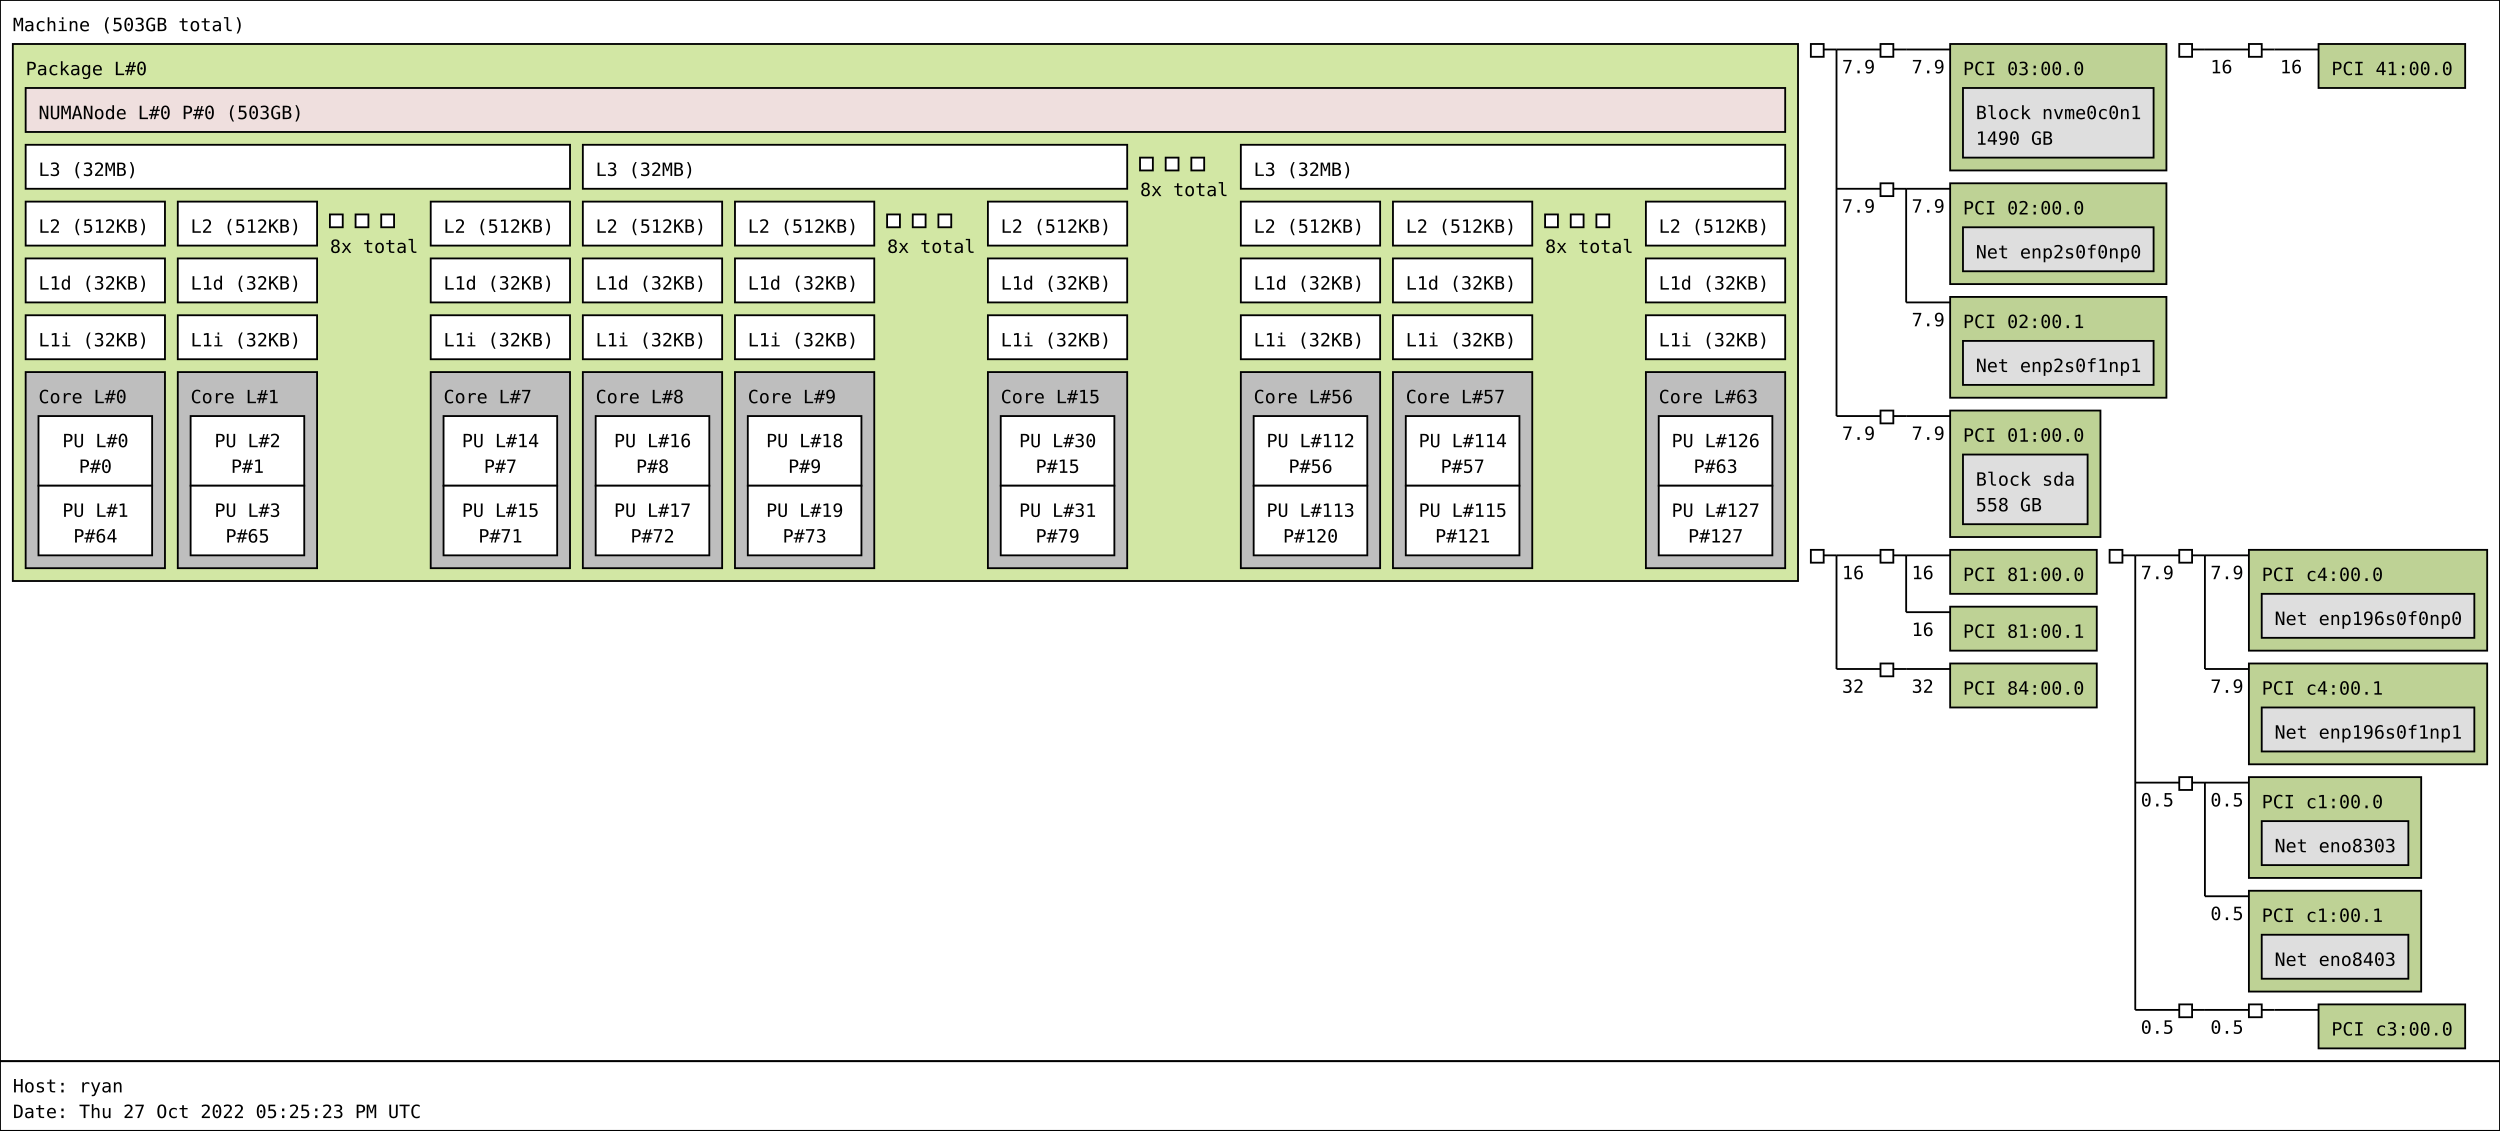
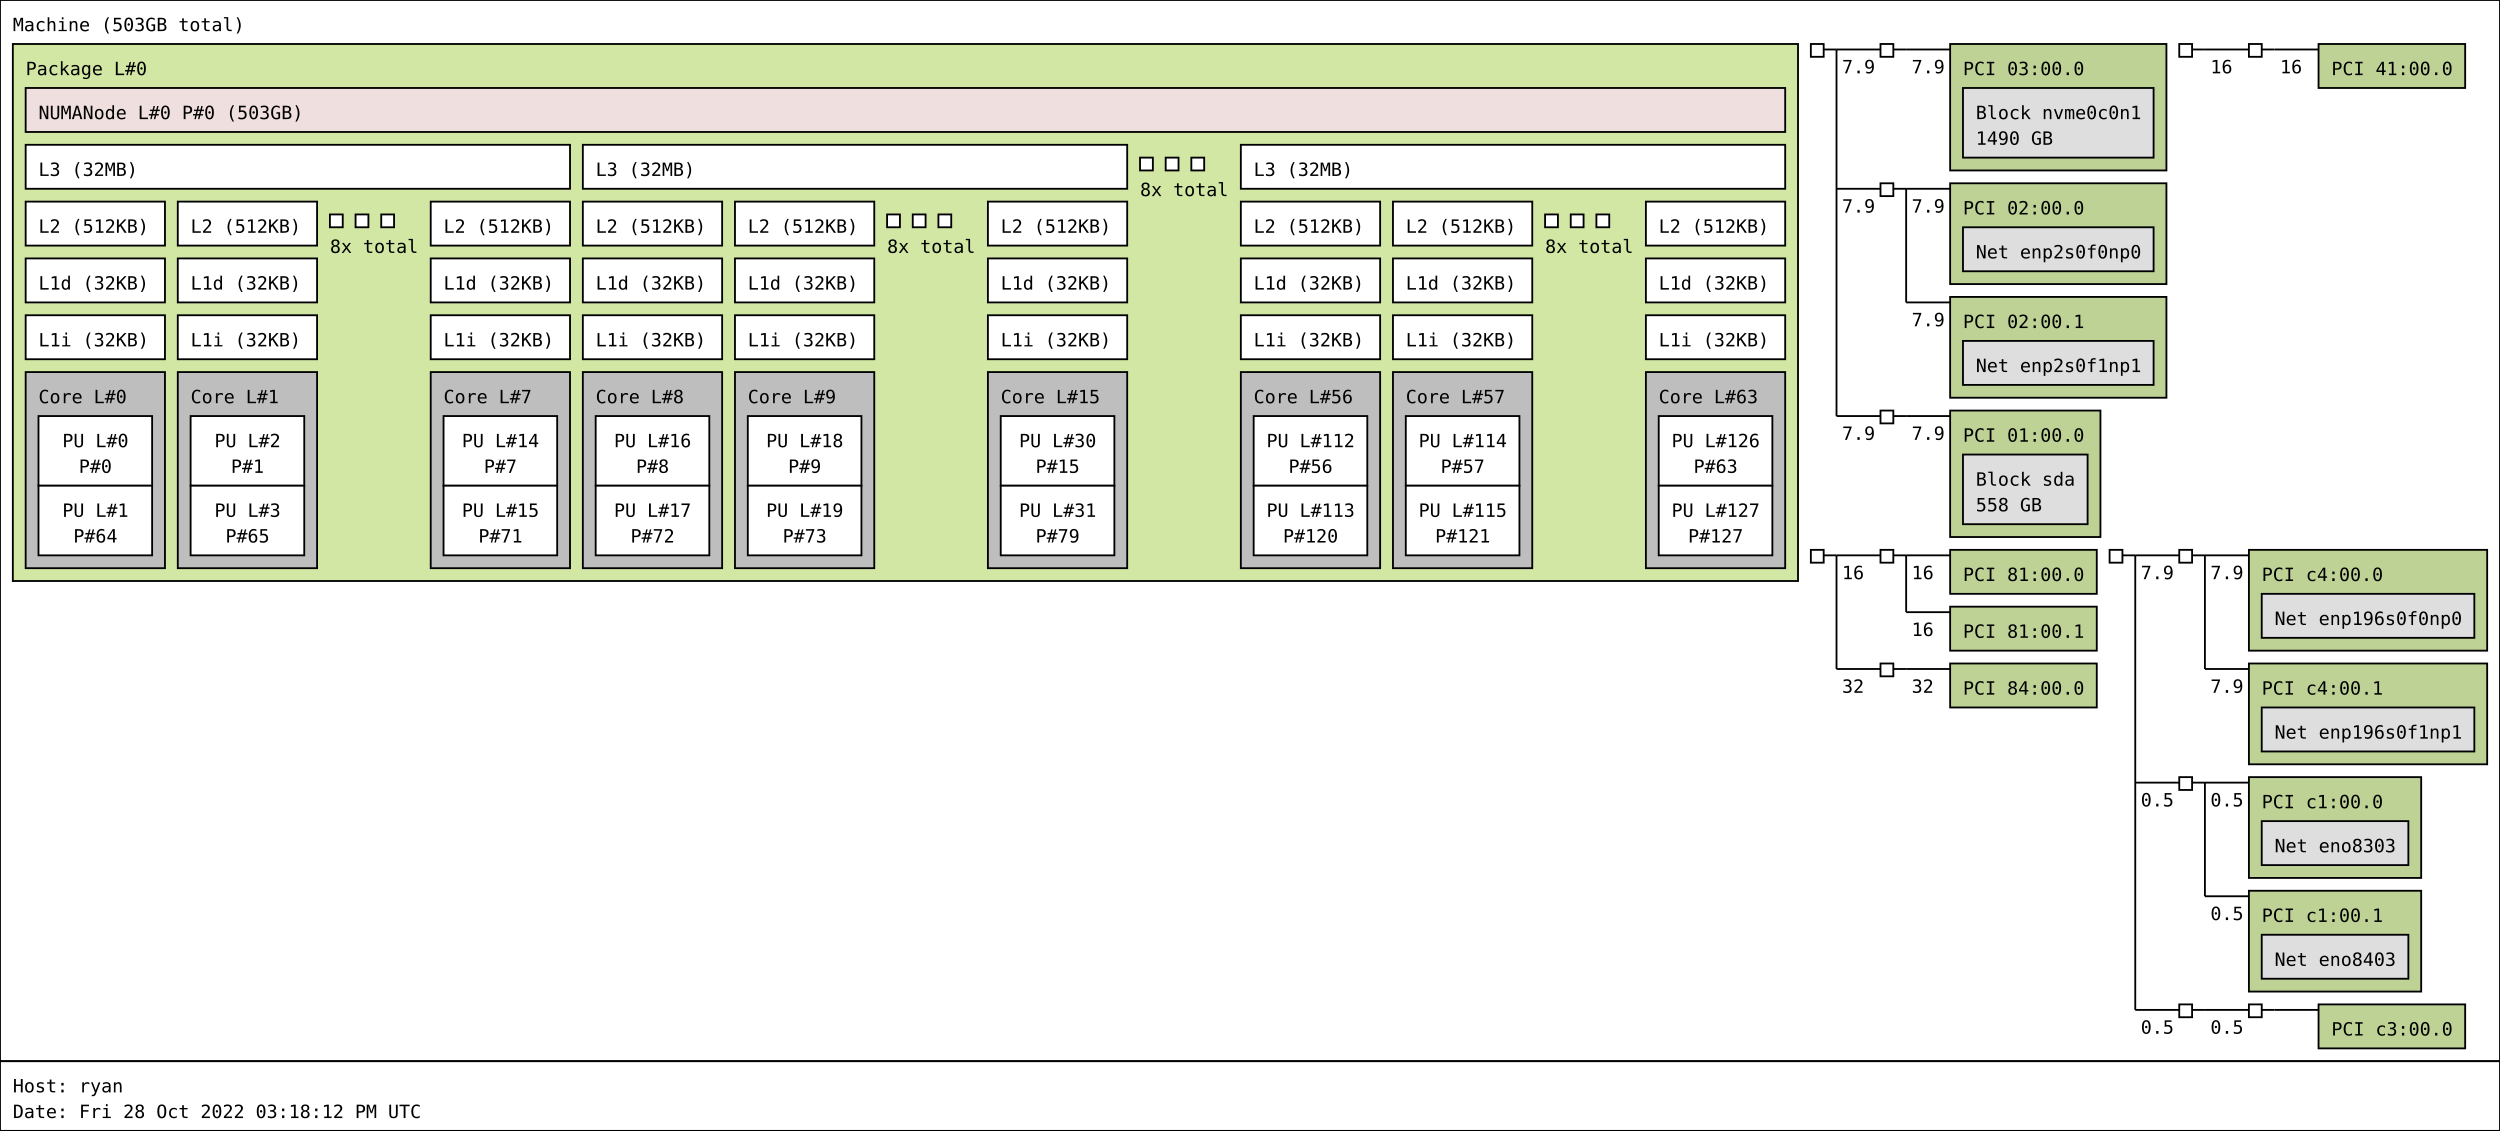
<svg xmlns="http://www.w3.org/2000/svg" width="1364px" height="617px" viewBox="0 0 1364px 617px" version="1.1">
  <rect id="Machine_0_rect" class="Machine" x="0" y="0" width="1364" height="579" fill="rgb(255,255,255)" stroke="rgb(0,0,0)" stroke-width="1" />
  <text id="Machine_0_text" class="Machine" font-family="Monospace" x="7" y="17" fill="rgb(0,0,0)" font-size="10px">Machine (503GB total)</text>
  <rect id="Package_0_rect" class="Package" x="7" y="24" width="974" height="293" fill="rgb(210,231,164)" stroke="rgb(0,0,0)" stroke-width="1" />
  <text id="Package_0_text" class="Package" font-family="Monospace" x="14" y="41" fill="rgb(0,0,0)" font-size="10px">Package L#0</text>
  <rect id="L3_0_rect" class="L3" x="14" y="79" width="297" height="24" fill="rgb(255,255,255)" stroke="rgb(0,0,0)" stroke-width="1" />
  <text id="L3_0_text" class="L3" font-family="Monospace" x="21" y="96" fill="rgb(0,0,0)" font-size="10px">L3 (32MB)</text>
  <rect id="L2_0_rect" class="L2" x="14" y="110" width="76" height="24" fill="rgb(255,255,255)" stroke="rgb(0,0,0)" stroke-width="1" />
  <text id="L2_0_text" class="L2" font-family="Monospace" x="21" y="127" fill="rgb(0,0,0)" font-size="10px">L2 (512KB)</text>
  <rect id="L1d_0_rect" class="L1d" x="14" y="141" width="76" height="24" fill="rgb(255,255,255)" stroke="rgb(0,0,0)" stroke-width="1" />
  <text id="L1d_0_text" class="L1d" font-family="Monospace" x="21" y="158" fill="rgb(0,0,0)" font-size="10px">L1d (32KB)</text>
  <rect id="L1i_0_rect" class="L1i" x="14" y="172" width="76" height="24" fill="rgb(255,255,255)" stroke="rgb(0,0,0)" stroke-width="1" />
  <text id="L1i_0_text" class="L1i" font-family="Monospace" x="21" y="189" fill="rgb(0,0,0)" font-size="10px">L1i (32KB)</text>
  <rect id="Core_0_rect" class="Core" x="14" y="203" width="76" height="107" fill="rgb(190,190,190)" stroke="rgb(0,0,0)" stroke-width="1" />
  <text id="Core_0_text" class="Core" font-family="Monospace" x="21" y="220" fill="rgb(0,0,0)" font-size="10px">Core L#0</text>
  <rect id="PU_0_rect" class="PU" x="21" y="227" width="62" height="38" fill="rgb(255,255,255)" stroke="rgb(0,0,0)" stroke-width="1" />
  <text id="PU_0_text" class="PU" font-family="Monospace" x="34" y="244" fill="rgb(0,0,0)" font-size="10px">PU L#0</text>
  <text id="PU_0_text_1" class="PU" font-family="Monospace" x="43" y="258" fill="rgb(0,0,0)" font-size="10px">P#0</text>
  <rect id="PU_1_rect" class="PU" x="21" y="265" width="62" height="38" fill="rgb(255,255,255)" stroke="rgb(0,0,0)" stroke-width="1" />
  <text id="PU_1_text" class="PU" font-family="Monospace" x="34" y="282" fill="rgb(0,0,0)" font-size="10px">PU L#1</text>
  <text id="PU_1_text_1" class="PU" font-family="Monospace" x="40" y="296" fill="rgb(0,0,0)" font-size="10px">P#64</text>
  <rect id="L2_1_rect" class="L2" x="97" y="110" width="76" height="24" fill="rgb(255,255,255)" stroke="rgb(0,0,0)" stroke-width="1" />
  <text id="L2_1_text" class="L2" font-family="Monospace" x="104" y="127" fill="rgb(0,0,0)" font-size="10px">L2 (512KB)</text>
  <rect id="L1d_1_rect" class="L1d" x="97" y="141" width="76" height="24" fill="rgb(255,255,255)" stroke="rgb(0,0,0)" stroke-width="1" />
  <text id="L1d_1_text" class="L1d" font-family="Monospace" x="104" y="158" fill="rgb(0,0,0)" font-size="10px">L1d (32KB)</text>
  <rect id="L1i_1_rect" class="L1i" x="97" y="172" width="76" height="24" fill="rgb(255,255,255)" stroke="rgb(0,0,0)" stroke-width="1" />
  <text id="L1i_1_text" class="L1i" font-family="Monospace" x="104" y="189" fill="rgb(0,0,0)" font-size="10px">L1i (32KB)</text>
  <rect id="Core_1_rect" class="Core" x="97" y="203" width="76" height="107" fill="rgb(190,190,190)" stroke="rgb(0,0,0)" stroke-width="1" />
  <text id="Core_1_text" class="Core" font-family="Monospace" x="104" y="220" fill="rgb(0,0,0)" font-size="10px">Core L#1</text>
  <rect id="PU_2_rect" class="PU" x="104" y="227" width="62" height="38" fill="rgb(255,255,255)" stroke="rgb(0,0,0)" stroke-width="1" />
  <text id="PU_2_text" class="PU" font-family="Monospace" x="117" y="244" fill="rgb(0,0,0)" font-size="10px">PU L#2</text>
  <text id="PU_2_text_1" class="PU" font-family="Monospace" x="126" y="258" fill="rgb(0,0,0)" font-size="10px">P#1</text>
  <rect id="PU_3_rect" class="PU" x="104" y="265" width="62" height="38" fill="rgb(255,255,255)" stroke="rgb(0,0,0)" stroke-width="1" />
  <text id="PU_3_text" class="PU" font-family="Monospace" x="117" y="282" fill="rgb(0,0,0)" font-size="10px">PU L#3</text>
  <text id="PU_3_text_1" class="PU" font-family="Monospace" x="123" y="296" fill="rgb(0,0,0)" font-size="10px">P#65</text>
  <rect id="L2_2_rect" class="L2" x="180" y="117" width="7" height="7" fill="rgb(255,255,255)" stroke="rgb(0,0,0)" stroke-width="1" />
  <rect id="L2_2_rect" class="L2" x="194" y="117" width="7" height="7" fill="rgb(255,255,255)" stroke="rgb(0,0,0)" stroke-width="1" />
  <rect id="L2_2_rect" class="L2" x="208" y="117" width="7" height="7" fill="rgb(255,255,255)" stroke="rgb(0,0,0)" stroke-width="1" />
  <text id="L2_2_text" class="L2" font-family="Monospace" x="180" y="138" fill="rgb(0,0,0)" font-size="10px">8x total</text>
  <rect id="L2_7_rect" class="L2" x="235" y="110" width="76" height="24" fill="rgb(255,255,255)" stroke="rgb(0,0,0)" stroke-width="1" />
  <text id="L2_7_text" class="L2" font-family="Monospace" x="242" y="127" fill="rgb(0,0,0)" font-size="10px">L2 (512KB)</text>
  <rect id="L1d_7_rect" class="L1d" x="235" y="141" width="76" height="24" fill="rgb(255,255,255)" stroke="rgb(0,0,0)" stroke-width="1" />
  <text id="L1d_7_text" class="L1d" font-family="Monospace" x="242" y="158" fill="rgb(0,0,0)" font-size="10px">L1d (32KB)</text>
  <rect id="L1i_7_rect" class="L1i" x="235" y="172" width="76" height="24" fill="rgb(255,255,255)" stroke="rgb(0,0,0)" stroke-width="1" />
  <text id="L1i_7_text" class="L1i" font-family="Monospace" x="242" y="189" fill="rgb(0,0,0)" font-size="10px">L1i (32KB)</text>
  <rect id="Core_7_rect" class="Core" x="235" y="203" width="76" height="107" fill="rgb(190,190,190)" stroke="rgb(0,0,0)" stroke-width="1" />
  <text id="Core_7_text" class="Core" font-family="Monospace" x="242" y="220" fill="rgb(0,0,0)" font-size="10px">Core L#7</text>
  <rect id="PU_14_rect" class="PU" x="242" y="227" width="62" height="38" fill="rgb(255,255,255)" stroke="rgb(0,0,0)" stroke-width="1" />
  <text id="PU_14_text" class="PU" font-family="Monospace" x="252" y="244" fill="rgb(0,0,0)" font-size="10px">PU L#14</text>
  <text id="PU_14_text_1" class="PU" font-family="Monospace" x="264" y="258" fill="rgb(0,0,0)" font-size="10px">P#7</text>
  <rect id="PU_15_rect" class="PU" x="242" y="265" width="62" height="38" fill="rgb(255,255,255)" stroke="rgb(0,0,0)" stroke-width="1" />
  <text id="PU_15_text" class="PU" font-family="Monospace" x="252" y="282" fill="rgb(0,0,0)" font-size="10px">PU L#15</text>
  <text id="PU_15_text_1" class="PU" font-family="Monospace" x="261" y="296" fill="rgb(0,0,0)" font-size="10px">P#71</text>
  <rect id="L3_1_rect" class="L3" x="318" y="79" width="297" height="24" fill="rgb(255,255,255)" stroke="rgb(0,0,0)" stroke-width="1" />
  <text id="L3_1_text" class="L3" font-family="Monospace" x="325" y="96" fill="rgb(0,0,0)" font-size="10px">L3 (32MB)</text>
  <rect id="L2_8_rect" class="L2" x="318" y="110" width="76" height="24" fill="rgb(255,255,255)" stroke="rgb(0,0,0)" stroke-width="1" />
  <text id="L2_8_text" class="L2" font-family="Monospace" x="325" y="127" fill="rgb(0,0,0)" font-size="10px">L2 (512KB)</text>
  <rect id="L1d_8_rect" class="L1d" x="318" y="141" width="76" height="24" fill="rgb(255,255,255)" stroke="rgb(0,0,0)" stroke-width="1" />
  <text id="L1d_8_text" class="L1d" font-family="Monospace" x="325" y="158" fill="rgb(0,0,0)" font-size="10px">L1d (32KB)</text>
  <rect id="L1i_8_rect" class="L1i" x="318" y="172" width="76" height="24" fill="rgb(255,255,255)" stroke="rgb(0,0,0)" stroke-width="1" />
  <text id="L1i_8_text" class="L1i" font-family="Monospace" x="325" y="189" fill="rgb(0,0,0)" font-size="10px">L1i (32KB)</text>
  <rect id="Core_8_rect" class="Core" x="318" y="203" width="76" height="107" fill="rgb(190,190,190)" stroke="rgb(0,0,0)" stroke-width="1" />
  <text id="Core_8_text" class="Core" font-family="Monospace" x="325" y="220" fill="rgb(0,0,0)" font-size="10px">Core L#8</text>
  <rect id="PU_16_rect" class="PU" x="325" y="227" width="62" height="38" fill="rgb(255,255,255)" stroke="rgb(0,0,0)" stroke-width="1" />
  <text id="PU_16_text" class="PU" font-family="Monospace" x="335" y="244" fill="rgb(0,0,0)" font-size="10px">PU L#16</text>
  <text id="PU_16_text_1" class="PU" font-family="Monospace" x="347" y="258" fill="rgb(0,0,0)" font-size="10px">P#8</text>
  <rect id="PU_17_rect" class="PU" x="325" y="265" width="62" height="38" fill="rgb(255,255,255)" stroke="rgb(0,0,0)" stroke-width="1" />
  <text id="PU_17_text" class="PU" font-family="Monospace" x="335" y="282" fill="rgb(0,0,0)" font-size="10px">PU L#17</text>
  <text id="PU_17_text_1" class="PU" font-family="Monospace" x="344" y="296" fill="rgb(0,0,0)" font-size="10px">P#72</text>
  <rect id="L2_9_rect" class="L2" x="401" y="110" width="76" height="24" fill="rgb(255,255,255)" stroke="rgb(0,0,0)" stroke-width="1" />
  <text id="L2_9_text" class="L2" font-family="Monospace" x="408" y="127" fill="rgb(0,0,0)" font-size="10px">L2 (512KB)</text>
  <rect id="L1d_9_rect" class="L1d" x="401" y="141" width="76" height="24" fill="rgb(255,255,255)" stroke="rgb(0,0,0)" stroke-width="1" />
  <text id="L1d_9_text" class="L1d" font-family="Monospace" x="408" y="158" fill="rgb(0,0,0)" font-size="10px">L1d (32KB)</text>
  <rect id="L1i_9_rect" class="L1i" x="401" y="172" width="76" height="24" fill="rgb(255,255,255)" stroke="rgb(0,0,0)" stroke-width="1" />
  <text id="L1i_9_text" class="L1i" font-family="Monospace" x="408" y="189" fill="rgb(0,0,0)" font-size="10px">L1i (32KB)</text>
  <rect id="Core_9_rect" class="Core" x="401" y="203" width="76" height="107" fill="rgb(190,190,190)" stroke="rgb(0,0,0)" stroke-width="1" />
  <text id="Core_9_text" class="Core" font-family="Monospace" x="408" y="220" fill="rgb(0,0,0)" font-size="10px">Core L#9</text>
  <rect id="PU_18_rect" class="PU" x="408" y="227" width="62" height="38" fill="rgb(255,255,255)" stroke="rgb(0,0,0)" stroke-width="1" />
  <text id="PU_18_text" class="PU" font-family="Monospace" x="418" y="244" fill="rgb(0,0,0)" font-size="10px">PU L#18</text>
  <text id="PU_18_text_1" class="PU" font-family="Monospace" x="430" y="258" fill="rgb(0,0,0)" font-size="10px">P#9</text>
  <rect id="PU_19_rect" class="PU" x="408" y="265" width="62" height="38" fill="rgb(255,255,255)" stroke="rgb(0,0,0)" stroke-width="1" />
  <text id="PU_19_text" class="PU" font-family="Monospace" x="418" y="282" fill="rgb(0,0,0)" font-size="10px">PU L#19</text>
  <text id="PU_19_text_1" class="PU" font-family="Monospace" x="427" y="296" fill="rgb(0,0,0)" font-size="10px">P#73</text>
  <rect id="L2_10_rect" class="L2" x="484" y="117" width="7" height="7" fill="rgb(255,255,255)" stroke="rgb(0,0,0)" stroke-width="1" />
  <rect id="L2_10_rect" class="L2" x="498" y="117" width="7" height="7" fill="rgb(255,255,255)" stroke="rgb(0,0,0)" stroke-width="1" />
  <rect id="L2_10_rect" class="L2" x="512" y="117" width="7" height="7" fill="rgb(255,255,255)" stroke="rgb(0,0,0)" stroke-width="1" />
  <text id="L2_10_text" class="L2" font-family="Monospace" x="484" y="138" fill="rgb(0,0,0)" font-size="10px">8x total</text>
  <rect id="L2_15_rect" class="L2" x="539" y="110" width="76" height="24" fill="rgb(255,255,255)" stroke="rgb(0,0,0)" stroke-width="1" />
  <text id="L2_15_text" class="L2" font-family="Monospace" x="546" y="127" fill="rgb(0,0,0)" font-size="10px">L2 (512KB)</text>
  <rect id="L1d_15_rect" class="L1d" x="539" y="141" width="76" height="24" fill="rgb(255,255,255)" stroke="rgb(0,0,0)" stroke-width="1" />
  <text id="L1d_15_text" class="L1d" font-family="Monospace" x="546" y="158" fill="rgb(0,0,0)" font-size="10px">L1d (32KB)</text>
  <rect id="L1i_15_rect" class="L1i" x="539" y="172" width="76" height="24" fill="rgb(255,255,255)" stroke="rgb(0,0,0)" stroke-width="1" />
  <text id="L1i_15_text" class="L1i" font-family="Monospace" x="546" y="189" fill="rgb(0,0,0)" font-size="10px">L1i (32KB)</text>
  <rect id="Core_15_rect" class="Core" x="539" y="203" width="76" height="107" fill="rgb(190,190,190)" stroke="rgb(0,0,0)" stroke-width="1" />
  <text id="Core_15_text" class="Core" font-family="Monospace" x="546" y="220" fill="rgb(0,0,0)" font-size="10px">Core L#15</text>
  <rect id="PU_30_rect" class="PU" x="546" y="227" width="62" height="38" fill="rgb(255,255,255)" stroke="rgb(0,0,0)" stroke-width="1" />
  <text id="PU_30_text" class="PU" font-family="Monospace" x="556" y="244" fill="rgb(0,0,0)" font-size="10px">PU L#30</text>
  <text id="PU_30_text_1" class="PU" font-family="Monospace" x="565" y="258" fill="rgb(0,0,0)" font-size="10px">P#15</text>
  <rect id="PU_31_rect" class="PU" x="546" y="265" width="62" height="38" fill="rgb(255,255,255)" stroke="rgb(0,0,0)" stroke-width="1" />
  <text id="PU_31_text" class="PU" font-family="Monospace" x="556" y="282" fill="rgb(0,0,0)" font-size="10px">PU L#31</text>
  <text id="PU_31_text_1" class="PU" font-family="Monospace" x="565" y="296" fill="rgb(0,0,0)" font-size="10px">P#79</text>
  <rect id="L3_2_rect" class="L3" x="622" y="86" width="7" height="7" fill="rgb(255,255,255)" stroke="rgb(0,0,0)" stroke-width="1" />
  <rect id="L3_2_rect" class="L3" x="636" y="86" width="7" height="7" fill="rgb(255,255,255)" stroke="rgb(0,0,0)" stroke-width="1" />
  <rect id="L3_2_rect" class="L3" x="650" y="86" width="7" height="7" fill="rgb(255,255,255)" stroke="rgb(0,0,0)" stroke-width="1" />
  <text id="L3_2_text" class="L3" font-family="Monospace" x="622" y="107" fill="rgb(0,0,0)" font-size="10px">8x total</text>
  <rect id="L3_7_rect" class="L3" x="677" y="79" width="297" height="24" fill="rgb(255,255,255)" stroke="rgb(0,0,0)" stroke-width="1" />
  <text id="L3_7_text" class="L3" font-family="Monospace" x="684" y="96" fill="rgb(0,0,0)" font-size="10px">L3 (32MB)</text>
  <rect id="L2_56_rect" class="L2" x="677" y="110" width="76" height="24" fill="rgb(255,255,255)" stroke="rgb(0,0,0)" stroke-width="1" />
  <text id="L2_56_text" class="L2" font-family="Monospace" x="684" y="127" fill="rgb(0,0,0)" font-size="10px">L2 (512KB)</text>
  <rect id="L1d_56_rect" class="L1d" x="677" y="141" width="76" height="24" fill="rgb(255,255,255)" stroke="rgb(0,0,0)" stroke-width="1" />
  <text id="L1d_56_text" class="L1d" font-family="Monospace" x="684" y="158" fill="rgb(0,0,0)" font-size="10px">L1d (32KB)</text>
  <rect id="L1i_56_rect" class="L1i" x="677" y="172" width="76" height="24" fill="rgb(255,255,255)" stroke="rgb(0,0,0)" stroke-width="1" />
  <text id="L1i_56_text" class="L1i" font-family="Monospace" x="684" y="189" fill="rgb(0,0,0)" font-size="10px">L1i (32KB)</text>
  <rect id="Core_56_rect" class="Core" x="677" y="203" width="76" height="107" fill="rgb(190,190,190)" stroke="rgb(0,0,0)" stroke-width="1" />
  <text id="Core_56_text" class="Core" font-family="Monospace" x="684" y="220" fill="rgb(0,0,0)" font-size="10px">Core L#56</text>
  <rect id="PU_112_rect" class="PU" x="684" y="227" width="62" height="38" fill="rgb(255,255,255)" stroke="rgb(0,0,0)" stroke-width="1" />
  <text id="PU_112_text" class="PU" font-family="Monospace" x="691" y="244" fill="rgb(0,0,0)" font-size="10px">PU L#112</text>
  <text id="PU_112_text_1" class="PU" font-family="Monospace" x="703" y="258" fill="rgb(0,0,0)" font-size="10px">P#56</text>
  <rect id="PU_113_rect" class="PU" x="684" y="265" width="62" height="38" fill="rgb(255,255,255)" stroke="rgb(0,0,0)" stroke-width="1" />
  <text id="PU_113_text" class="PU" font-family="Monospace" x="691" y="282" fill="rgb(0,0,0)" font-size="10px">PU L#113</text>
  <text id="PU_113_text_1" class="PU" font-family="Monospace" x="700" y="296" fill="rgb(0,0,0)" font-size="10px">P#120</text>
  <rect id="L2_57_rect" class="L2" x="760" y="110" width="76" height="24" fill="rgb(255,255,255)" stroke="rgb(0,0,0)" stroke-width="1" />
  <text id="L2_57_text" class="L2" font-family="Monospace" x="767" y="127" fill="rgb(0,0,0)" font-size="10px">L2 (512KB)</text>
  <rect id="L1d_57_rect" class="L1d" x="760" y="141" width="76" height="24" fill="rgb(255,255,255)" stroke="rgb(0,0,0)" stroke-width="1" />
  <text id="L1d_57_text" class="L1d" font-family="Monospace" x="767" y="158" fill="rgb(0,0,0)" font-size="10px">L1d (32KB)</text>
  <rect id="L1i_57_rect" class="L1i" x="760" y="172" width="76" height="24" fill="rgb(255,255,255)" stroke="rgb(0,0,0)" stroke-width="1" />
  <text id="L1i_57_text" class="L1i" font-family="Monospace" x="767" y="189" fill="rgb(0,0,0)" font-size="10px">L1i (32KB)</text>
  <rect id="Core_57_rect" class="Core" x="760" y="203" width="76" height="107" fill="rgb(190,190,190)" stroke="rgb(0,0,0)" stroke-width="1" />
  <text id="Core_57_text" class="Core" font-family="Monospace" x="767" y="220" fill="rgb(0,0,0)" font-size="10px">Core L#57</text>
  <rect id="PU_114_rect" class="PU" x="767" y="227" width="62" height="38" fill="rgb(255,255,255)" stroke="rgb(0,0,0)" stroke-width="1" />
  <text id="PU_114_text" class="PU" font-family="Monospace" x="774" y="244" fill="rgb(0,0,0)" font-size="10px">PU L#114</text>
  <text id="PU_114_text_1" class="PU" font-family="Monospace" x="786" y="258" fill="rgb(0,0,0)" font-size="10px">P#57</text>
  <rect id="PU_115_rect" class="PU" x="767" y="265" width="62" height="38" fill="rgb(255,255,255)" stroke="rgb(0,0,0)" stroke-width="1" />
  <text id="PU_115_text" class="PU" font-family="Monospace" x="774" y="282" fill="rgb(0,0,0)" font-size="10px">PU L#115</text>
  <text id="PU_115_text_1" class="PU" font-family="Monospace" x="783" y="296" fill="rgb(0,0,0)" font-size="10px">P#121</text>
  <rect id="L2_58_rect" class="L2" x="843" y="117" width="7" height="7" fill="rgb(255,255,255)" stroke="rgb(0,0,0)" stroke-width="1" />
  <rect id="L2_58_rect" class="L2" x="857" y="117" width="7" height="7" fill="rgb(255,255,255)" stroke="rgb(0,0,0)" stroke-width="1" />
  <rect id="L2_58_rect" class="L2" x="871" y="117" width="7" height="7" fill="rgb(255,255,255)" stroke="rgb(0,0,0)" stroke-width="1" />
  <text id="L2_58_text" class="L2" font-family="Monospace" x="843" y="138" fill="rgb(0,0,0)" font-size="10px">8x total</text>
  <rect id="L2_63_rect" class="L2" x="898" y="110" width="76" height="24" fill="rgb(255,255,255)" stroke="rgb(0,0,0)" stroke-width="1" />
  <text id="L2_63_text" class="L2" font-family="Monospace" x="905" y="127" fill="rgb(0,0,0)" font-size="10px">L2 (512KB)</text>
  <rect id="L1d_63_rect" class="L1d" x="898" y="141" width="76" height="24" fill="rgb(255,255,255)" stroke="rgb(0,0,0)" stroke-width="1" />
  <text id="L1d_63_text" class="L1d" font-family="Monospace" x="905" y="158" fill="rgb(0,0,0)" font-size="10px">L1d (32KB)</text>
  <rect id="L1i_63_rect" class="L1i" x="898" y="172" width="76" height="24" fill="rgb(255,255,255)" stroke="rgb(0,0,0)" stroke-width="1" />
  <text id="L1i_63_text" class="L1i" font-family="Monospace" x="905" y="189" fill="rgb(0,0,0)" font-size="10px">L1i (32KB)</text>
  <rect id="Core_63_rect" class="Core" x="898" y="203" width="76" height="107" fill="rgb(190,190,190)" stroke="rgb(0,0,0)" stroke-width="1" />
  <text id="Core_63_text" class="Core" font-family="Monospace" x="905" y="220" fill="rgb(0,0,0)" font-size="10px">Core L#63</text>
  <rect id="PU_126_rect" class="PU" x="905" y="227" width="62" height="38" fill="rgb(255,255,255)" stroke="rgb(0,0,0)" stroke-width="1" />
  <text id="PU_126_text" class="PU" font-family="Monospace" x="912" y="244" fill="rgb(0,0,0)" font-size="10px">PU L#126</text>
  <text id="PU_126_text_1" class="PU" font-family="Monospace" x="924" y="258" fill="rgb(0,0,0)" font-size="10px">P#63</text>
  <rect id="PU_127_rect" class="PU" x="905" y="265" width="62" height="38" fill="rgb(255,255,255)" stroke="rgb(0,0,0)" stroke-width="1" />
  <text id="PU_127_text" class="PU" font-family="Monospace" x="912" y="282" fill="rgb(0,0,0)" font-size="10px">PU L#127</text>
  <text id="PU_127_text_1" class="PU" font-family="Monospace" x="921" y="296" fill="rgb(0,0,0)" font-size="10px">P#127</text>
  <rect id="NUMANode_0_rect" class="NUMANode" x="14" y="48" width="960" height="24" fill="rgb(239,223,222)" stroke="rgb(0,0,0)" stroke-width="1" />
  <text id="NUMANode_0_text" class="NUMANode" font-family="Monospace" x="21" y="65" fill="rgb(0,0,0)" font-size="10px">NUMANode L#0 P#0 (503GB)</text>
  <rect id="HostBridge_0_rect" class="HostBridge" x="988" y="24" width="7" height="7" fill="rgb(255,255,255)" stroke="rgb(0,0,0)" stroke-width="1" />
  <line id="HostBridge_0_line" class="HostBridge" x1="995" y1="27" x2="1002" y2="27" stroke="rgb(0,0,0)" stroke-width="1" />
  <line id="HostBridge_0_line_2" class="HostBridge" x1="1002" y1="27" x2="1026" y2="27" stroke="rgb(0,0,0)" stroke-width="1" />
  <text id="HostBridge_0_text_2" class="HostBridge" font-family="Monospace" x="1005" y="40" fill="rgb(0,0,0)" font-size="10px">7.9</text>
  <line id="HostBridge_0_line_3" class="HostBridge" x1="1002" y1="103" x2="1026" y2="103" stroke="rgb(0,0,0)" stroke-width="1" />
  <text id="HostBridge_0_text_3" class="HostBridge" font-family="Monospace" x="1005" y="116" fill="rgb(0,0,0)" font-size="10px">7.9</text>
  <line id="HostBridge_0_line_4" class="HostBridge" x1="1002" y1="227" x2="1026" y2="227" stroke="rgb(0,0,0)" stroke-width="1" />
  <text id="HostBridge_0_text_4" class="HostBridge" font-family="Monospace" x="1005" y="240" fill="rgb(0,0,0)" font-size="10px">7.9</text>
  <line id="HostBridge_0_line_1" class="HostBridge" x1="1002" y1="27" x2="1002" y2="227" stroke="rgb(0,0,0)" stroke-width="1" />
  <rect id="PCIBridge_1_rect" class="PCIBridge" x="1026" y="24" width="7" height="7" fill="rgb(255,255,255)" stroke="rgb(0,0,0)" stroke-width="1" />
  <line id="PCIBridge_1_line" class="PCIBridge" x1="1033" y1="27" x2="1040" y2="27" stroke="rgb(0,0,0)" stroke-width="1" />
  <line id="PCIBridge_1_line_2" class="PCIBridge" x1="1040" y1="27" x2="1064" y2="27" stroke="rgb(0,0,0)" stroke-width="1" />
  <text id="PCIBridge_1_text_2" class="PCIBridge" font-family="Monospace" x="1043" y="40" fill="rgb(0,0,0)" font-size="10px">7.9</text>
  <line id="PCIBridge_1_line_1" class="PCIBridge" x1="1040" y1="27" x2="1040" y2="27" stroke="rgb(0,0,0)" stroke-width="1" />
  <rect id="PCI_0_rect" class="PCI" x="1064" y="24" width="118" height="69" fill="rgb(190,210,149)" stroke="rgb(0,0,0)" stroke-width="1" />
  <text id="PCI_0_text" class="PCI" font-family="Monospace" x="1071" y="41" fill="rgb(0,0,0)" font-size="10px">PCI 03:00.0</text>
  <rect id="Block_0_rect" class="Block" x="1071" y="48" width="104" height="38" fill="rgb(222,222,222)" stroke="rgb(0,0,0)" stroke-width="1" />
  <text id="Block_0_text" class="Block" font-family="Monospace" x="1078" y="65" fill="rgb(0,0,0)" font-size="10px">Block nvme0c0n1</text>
  <text id="Block_0_text_1" class="Block" font-family="Monospace" x="1078" y="79" fill="rgb(0,0,0)" font-size="10px">1490 GB</text>
  <rect id="PCIBridge_2_rect" class="PCIBridge" x="1026" y="100" width="7" height="7" fill="rgb(255,255,255)" stroke="rgb(0,0,0)" stroke-width="1" />
  <line id="PCIBridge_2_line" class="PCIBridge" x1="1033" y1="103" x2="1040" y2="103" stroke="rgb(0,0,0)" stroke-width="1" />
  <line id="PCIBridge_2_line_2" class="PCIBridge" x1="1040" y1="103" x2="1064" y2="103" stroke="rgb(0,0,0)" stroke-width="1" />
  <text id="PCIBridge_2_text_2" class="PCIBridge" font-family="Monospace" x="1043" y="116" fill="rgb(0,0,0)" font-size="10px">7.9</text>
  <line id="PCIBridge_2_line_3" class="PCIBridge" x1="1040" y1="165" x2="1064" y2="165" stroke="rgb(0,0,0)" stroke-width="1" />
  <text id="PCIBridge_2_text_3" class="PCIBridge" font-family="Monospace" x="1043" y="178" fill="rgb(0,0,0)" font-size="10px">7.9</text>
  <line id="PCIBridge_2_line_1" class="PCIBridge" x1="1040" y1="103" x2="1040" y2="165" stroke="rgb(0,0,0)" stroke-width="1" />
  <rect id="PCI_1_rect" class="PCI" x="1064" y="100" width="118" height="55" fill="rgb(190,210,149)" stroke="rgb(0,0,0)" stroke-width="1" />
  <text id="PCI_1_text" class="PCI" font-family="Monospace" x="1071" y="117" fill="rgb(0,0,0)" font-size="10px">PCI 02:00.0</text>
  <rect id="Net_1_rect" class="Net" x="1071" y="124" width="104" height="24" fill="rgb(222,222,222)" stroke="rgb(0,0,0)" stroke-width="1" />
  <text id="Net_1_text" class="Net" font-family="Monospace" x="1078" y="141" fill="rgb(0,0,0)" font-size="10px">Net enp2s0f0np0</text>
  <rect id="PCI_2_rect" class="PCI" x="1064" y="162" width="118" height="55" fill="rgb(190,210,149)" stroke="rgb(0,0,0)" stroke-width="1" />
  <text id="PCI_2_text" class="PCI" font-family="Monospace" x="1071" y="179" fill="rgb(0,0,0)" font-size="10px">PCI 02:00.1</text>
  <rect id="Net_2_rect" class="Net" x="1071" y="186" width="104" height="24" fill="rgb(222,222,222)" stroke="rgb(0,0,0)" stroke-width="1" />
  <text id="Net_2_text" class="Net" font-family="Monospace" x="1078" y="203" fill="rgb(0,0,0)" font-size="10px">Net enp2s0f1np1</text>
  <rect id="PCIBridge_3_rect" class="PCIBridge" x="1026" y="224" width="7" height="7" fill="rgb(255,255,255)" stroke="rgb(0,0,0)" stroke-width="1" />
  <line id="PCIBridge_3_line" class="PCIBridge" x1="1033" y1="227" x2="1040" y2="227" stroke="rgb(0,0,0)" stroke-width="1" />
  <line id="PCIBridge_3_line_2" class="PCIBridge" x1="1040" y1="227" x2="1064" y2="227" stroke="rgb(0,0,0)" stroke-width="1" />
  <text id="PCIBridge_3_text_2" class="PCIBridge" font-family="Monospace" x="1043" y="240" fill="rgb(0,0,0)" font-size="10px">7.9</text>
  <line id="PCIBridge_3_line_1" class="PCIBridge" x1="1040" y1="227" x2="1040" y2="227" stroke="rgb(0,0,0)" stroke-width="1" />
  <rect id="PCI_3_rect" class="PCI" x="1064" y="224" width="82" height="69" fill="rgb(190,210,149)" stroke="rgb(0,0,0)" stroke-width="1" />
  <text id="PCI_3_text" class="PCI" font-family="Monospace" x="1071" y="241" fill="rgb(0,0,0)" font-size="10px">PCI 01:00.0</text>
  <rect id="Block_3_rect" class="Block" x="1071" y="248" width="68" height="38" fill="rgb(222,222,222)" stroke="rgb(0,0,0)" stroke-width="1" />
  <text id="Block_3_text" class="Block" font-family="Monospace" x="1078" y="265" fill="rgb(0,0,0)" font-size="10px">Block sda</text>
  <text id="Block_3_text_1" class="Block" font-family="Monospace" x="1078" y="279" fill="rgb(0,0,0)" font-size="10px">558 GB</text>
  <rect id="HostBridge_4_rect" class="HostBridge" x="1189" y="24" width="7" height="7" fill="rgb(255,255,255)" stroke="rgb(0,0,0)" stroke-width="1" />
  <line id="HostBridge_4_line" class="HostBridge" x1="1196" y1="27" x2="1203" y2="27" stroke="rgb(0,0,0)" stroke-width="1" />
  <line id="HostBridge_4_line_2" class="HostBridge" x1="1203" y1="27" x2="1227" y2="27" stroke="rgb(0,0,0)" stroke-width="1" />
  <text id="HostBridge_4_text_2" class="HostBridge" font-family="Monospace" x="1206" y="40" fill="rgb(0,0,0)" font-size="10px">16</text>
  <line id="HostBridge_4_line_1" class="HostBridge" x1="1203" y1="27" x2="1203" y2="27" stroke="rgb(0,0,0)" stroke-width="1" />
  <rect id="PCIBridge_5_rect" class="PCIBridge" x="1227" y="24" width="7" height="7" fill="rgb(255,255,255)" stroke="rgb(0,0,0)" stroke-width="1" />
  <line id="PCIBridge_5_line" class="PCIBridge" x1="1234" y1="27" x2="1241" y2="27" stroke="rgb(0,0,0)" stroke-width="1" />
  <line id="PCIBridge_5_line_2" class="PCIBridge" x1="1241" y1="27" x2="1265" y2="27" stroke="rgb(0,0,0)" stroke-width="1" />
  <text id="PCIBridge_5_text_2" class="PCIBridge" font-family="Monospace" x="1244" y="40" fill="rgb(0,0,0)" font-size="10px">16</text>
  <line id="PCIBridge_5_line_1" class="PCIBridge" x1="1241" y1="27" x2="1241" y2="27" stroke="rgb(0,0,0)" stroke-width="1" />
  <rect id="PCI_4_rect" class="PCI" x="1265" y="24" width="80" height="24" fill="rgb(190,210,149)" stroke="rgb(0,0,0)" stroke-width="1" />
  <text id="PCI_4_text" class="PCI" font-family="Monospace" x="1272" y="41" fill="rgb(0,0,0)" font-size="10px">PCI 41:00.0</text>
  <rect id="HostBridge_6_rect" class="HostBridge" x="988" y="300" width="7" height="7" fill="rgb(255,255,255)" stroke="rgb(0,0,0)" stroke-width="1" />
  <line id="HostBridge_6_line" class="HostBridge" x1="995" y1="303" x2="1002" y2="303" stroke="rgb(0,0,0)" stroke-width="1" />
  <line id="HostBridge_6_line_2" class="HostBridge" x1="1002" y1="303" x2="1026" y2="303" stroke="rgb(0,0,0)" stroke-width="1" />
  <text id="HostBridge_6_text_2" class="HostBridge" font-family="Monospace" x="1005" y="316" fill="rgb(0,0,0)" font-size="10px">16</text>
  <line id="HostBridge_6_line_3" class="HostBridge" x1="1002" y1="365" x2="1026" y2="365" stroke="rgb(0,0,0)" stroke-width="1" />
  <text id="HostBridge_6_text_3" class="HostBridge" font-family="Monospace" x="1005" y="378" fill="rgb(0,0,0)" font-size="10px">32</text>
  <line id="HostBridge_6_line_1" class="HostBridge" x1="1002" y1="303" x2="1002" y2="365" stroke="rgb(0,0,0)" stroke-width="1" />
  <rect id="PCIBridge_7_rect" class="PCIBridge" x="1026" y="300" width="7" height="7" fill="rgb(255,255,255)" stroke="rgb(0,0,0)" stroke-width="1" />
  <line id="PCIBridge_7_line" class="PCIBridge" x1="1033" y1="303" x2="1040" y2="303" stroke="rgb(0,0,0)" stroke-width="1" />
  <line id="PCIBridge_7_line_2" class="PCIBridge" x1="1040" y1="303" x2="1064" y2="303" stroke="rgb(0,0,0)" stroke-width="1" />
  <text id="PCIBridge_7_text_2" class="PCIBridge" font-family="Monospace" x="1043" y="316" fill="rgb(0,0,0)" font-size="10px">16</text>
  <line id="PCIBridge_7_line_3" class="PCIBridge" x1="1040" y1="334" x2="1064" y2="334" stroke="rgb(0,0,0)" stroke-width="1" />
  <text id="PCIBridge_7_text_3" class="PCIBridge" font-family="Monospace" x="1043" y="347" fill="rgb(0,0,0)" font-size="10px">16</text>
  <line id="PCIBridge_7_line_1" class="PCIBridge" x1="1040" y1="303" x2="1040" y2="334" stroke="rgb(0,0,0)" stroke-width="1" />
  <rect id="PCI_5_rect" class="PCI" x="1064" y="300" width="80" height="24" fill="rgb(190,210,149)" stroke="rgb(0,0,0)" stroke-width="1" />
  <text id="PCI_5_text" class="PCI" font-family="Monospace" x="1071" y="317" fill="rgb(0,0,0)" font-size="10px">PCI 81:00.0</text>
  <rect id="PCI_6_rect" class="PCI" x="1064" y="331" width="80" height="24" fill="rgb(190,210,149)" stroke="rgb(0,0,0)" stroke-width="1" />
  <text id="PCI_6_text" class="PCI" font-family="Monospace" x="1071" y="348" fill="rgb(0,0,0)" font-size="10px">PCI 81:00.1</text>
  <rect id="PCIBridge_8_rect" class="PCIBridge" x="1026" y="362" width="7" height="7" fill="rgb(255,255,255)" stroke="rgb(0,0,0)" stroke-width="1" />
  <line id="PCIBridge_8_line" class="PCIBridge" x1="1033" y1="365" x2="1040" y2="365" stroke="rgb(0,0,0)" stroke-width="1" />
  <line id="PCIBridge_8_line_2" class="PCIBridge" x1="1040" y1="365" x2="1064" y2="365" stroke="rgb(0,0,0)" stroke-width="1" />
  <text id="PCIBridge_8_text_2" class="PCIBridge" font-family="Monospace" x="1043" y="378" fill="rgb(0,0,0)" font-size="10px">32</text>
  <line id="PCIBridge_8_line_1" class="PCIBridge" x1="1040" y1="365" x2="1040" y2="365" stroke="rgb(0,0,0)" stroke-width="1" />
  <rect id="PCI_7_rect" class="PCI" x="1064" y="362" width="80" height="24" fill="rgb(190,210,149)" stroke="rgb(0,0,0)" stroke-width="1" />
  <text id="PCI_7_text" class="PCI" font-family="Monospace" x="1071" y="379" fill="rgb(0,0,0)" font-size="10px">PCI 84:00.0</text>
  <rect id="HostBridge_9_rect" class="HostBridge" x="1151" y="300" width="7" height="7" fill="rgb(255,255,255)" stroke="rgb(0,0,0)" stroke-width="1" />
  <line id="HostBridge_9_line" class="HostBridge" x1="1158" y1="303" x2="1165" y2="303" stroke="rgb(0,0,0)" stroke-width="1" />
  <line id="HostBridge_9_line_2" class="HostBridge" x1="1165" y1="303" x2="1189" y2="303" stroke="rgb(0,0,0)" stroke-width="1" />
  <text id="HostBridge_9_text_2" class="HostBridge" font-family="Monospace" x="1168" y="316" fill="rgb(0,0,0)" font-size="10px">7.9</text>
  <line id="HostBridge_9_line_3" class="HostBridge" x1="1165" y1="427" x2="1189" y2="427" stroke="rgb(0,0,0)" stroke-width="1" />
  <text id="HostBridge_9_text_3" class="HostBridge" font-family="Monospace" x="1168" y="440" fill="rgb(0,0,0)" font-size="10px">0.5</text>
  <line id="HostBridge_9_line_4" class="HostBridge" x1="1165" y1="551" x2="1189" y2="551" stroke="rgb(0,0,0)" stroke-width="1" />
  <text id="HostBridge_9_text_4" class="HostBridge" font-family="Monospace" x="1168" y="564" fill="rgb(0,0,0)" font-size="10px">0.5</text>
  <line id="HostBridge_9_line_1" class="HostBridge" x1="1165" y1="303" x2="1165" y2="551" stroke="rgb(0,0,0)" stroke-width="1" />
  <rect id="PCIBridge_10_rect" class="PCIBridge" x="1189" y="300" width="7" height="7" fill="rgb(255,255,255)" stroke="rgb(0,0,0)" stroke-width="1" />
  <line id="PCIBridge_10_line" class="PCIBridge" x1="1196" y1="303" x2="1203" y2="303" stroke="rgb(0,0,0)" stroke-width="1" />
  <line id="PCIBridge_10_line_2" class="PCIBridge" x1="1203" y1="303" x2="1227" y2="303" stroke="rgb(0,0,0)" stroke-width="1" />
  <text id="PCIBridge_10_text_2" class="PCIBridge" font-family="Monospace" x="1206" y="316" fill="rgb(0,0,0)" font-size="10px">7.9</text>
  <line id="PCIBridge_10_line_3" class="PCIBridge" x1="1203" y1="365" x2="1227" y2="365" stroke="rgb(0,0,0)" stroke-width="1" />
  <text id="PCIBridge_10_text_3" class="PCIBridge" font-family="Monospace" x="1206" y="378" fill="rgb(0,0,0)" font-size="10px">7.9</text>
  <line id="PCIBridge_10_line_1" class="PCIBridge" x1="1203" y1="303" x2="1203" y2="365" stroke="rgb(0,0,0)" stroke-width="1" />
  <rect id="PCI_8_rect" class="PCI" x="1227" y="300" width="130" height="55" fill="rgb(190,210,149)" stroke="rgb(0,0,0)" stroke-width="1" />
  <text id="PCI_8_text" class="PCI" font-family="Monospace" x="1234" y="317" fill="rgb(0,0,0)" font-size="10px">PCI c4:00.0</text>
  <rect id="Net_4_rect" class="Net" x="1234" y="324" width="116" height="24" fill="rgb(222,222,222)" stroke="rgb(0,0,0)" stroke-width="1" />
  <text id="Net_4_text" class="Net" font-family="Monospace" x="1241" y="341" fill="rgb(0,0,0)" font-size="10px">Net enp196s0f0np0</text>
  <rect id="PCI_9_rect" class="PCI" x="1227" y="362" width="130" height="55" fill="rgb(190,210,149)" stroke="rgb(0,0,0)" stroke-width="1" />
  <text id="PCI_9_text" class="PCI" font-family="Monospace" x="1234" y="379" fill="rgb(0,0,0)" font-size="10px">PCI c4:00.1</text>
  <rect id="Net_5_rect" class="Net" x="1234" y="386" width="116" height="24" fill="rgb(222,222,222)" stroke="rgb(0,0,0)" stroke-width="1" />
  <text id="Net_5_text" class="Net" font-family="Monospace" x="1241" y="403" fill="rgb(0,0,0)" font-size="10px">Net enp196s0f1np1</text>
  <rect id="PCIBridge_11_rect" class="PCIBridge" x="1189" y="424" width="7" height="7" fill="rgb(255,255,255)" stroke="rgb(0,0,0)" stroke-width="1" />
  <line id="PCIBridge_11_line" class="PCIBridge" x1="1196" y1="427" x2="1203" y2="427" stroke="rgb(0,0,0)" stroke-width="1" />
  <line id="PCIBridge_11_line_2" class="PCIBridge" x1="1203" y1="427" x2="1227" y2="427" stroke="rgb(0,0,0)" stroke-width="1" />
  <text id="PCIBridge_11_text_2" class="PCIBridge" font-family="Monospace" x="1206" y="440" fill="rgb(0,0,0)" font-size="10px">0.5</text>
  <line id="PCIBridge_11_line_3" class="PCIBridge" x1="1203" y1="489" x2="1227" y2="489" stroke="rgb(0,0,0)" stroke-width="1" />
  <text id="PCIBridge_11_text_3" class="PCIBridge" font-family="Monospace" x="1206" y="502" fill="rgb(0,0,0)" font-size="10px">0.5</text>
  <line id="PCIBridge_11_line_1" class="PCIBridge" x1="1203" y1="427" x2="1203" y2="489" stroke="rgb(0,0,0)" stroke-width="1" />
  <rect id="PCI_10_rect" class="PCI" x="1227" y="424" width="94" height="55" fill="rgb(190,210,149)" stroke="rgb(0,0,0)" stroke-width="1" />
  <text id="PCI_10_text" class="PCI" font-family="Monospace" x="1234" y="441" fill="rgb(0,0,0)" font-size="10px">PCI c1:00.0</text>
  <rect id="Net_6_rect" class="Net" x="1234" y="448" width="80" height="24" fill="rgb(222,222,222)" stroke="rgb(0,0,0)" stroke-width="1" />
  <text id="Net_6_text" class="Net" font-family="Monospace" x="1241" y="465" fill="rgb(0,0,0)" font-size="10px">Net eno8303</text>
  <rect id="PCI_11_rect" class="PCI" x="1227" y="486" width="94" height="55" fill="rgb(190,210,149)" stroke="rgb(0,0,0)" stroke-width="1" />
  <text id="PCI_11_text" class="PCI" font-family="Monospace" x="1234" y="503" fill="rgb(0,0,0)" font-size="10px">PCI c1:00.1</text>
  <rect id="Net_7_rect" class="Net" x="1234" y="510" width="80" height="24" fill="rgb(222,222,222)" stroke="rgb(0,0,0)" stroke-width="1" />
  <text id="Net_7_text" class="Net" font-family="Monospace" x="1241" y="527" fill="rgb(0,0,0)" font-size="10px">Net eno8403</text>
  <rect id="PCIBridge_12_rect" class="PCIBridge" x="1189" y="548" width="7" height="7" fill="rgb(255,255,255)" stroke="rgb(0,0,0)" stroke-width="1" />
  <line id="PCIBridge_12_line" class="PCIBridge" x1="1196" y1="551" x2="1203" y2="551" stroke="rgb(0,0,0)" stroke-width="1" />
  <line id="PCIBridge_12_line_2" class="PCIBridge" x1="1203" y1="551" x2="1227" y2="551" stroke="rgb(0,0,0)" stroke-width="1" />
  <text id="PCIBridge_12_text_2" class="PCIBridge" font-family="Monospace" x="1206" y="564" fill="rgb(0,0,0)" font-size="10px">0.5</text>
  <line id="PCIBridge_12_line_1" class="PCIBridge" x1="1203" y1="551" x2="1203" y2="551" stroke="rgb(0,0,0)" stroke-width="1" />
  <rect id="PCIBridge_13_rect" class="PCIBridge" x="1227" y="548" width="7" height="7" fill="rgb(255,255,255)" stroke="rgb(0,0,0)" stroke-width="1" />
  <line id="PCIBridge_13_line" class="PCIBridge" x1="1234" y1="551" x2="1241" y2="551" stroke="rgb(0,0,0)" stroke-width="1" />
  <line id="PCIBridge_13_line_2" class="PCIBridge" x1="1241" y1="551" x2="1265" y2="551" stroke="rgb(0,0,0)" stroke-width="1" />
  <line id="PCIBridge_13_line_1" class="PCIBridge" x1="1241" y1="551" x2="1241" y2="551" stroke="rgb(0,0,0)" stroke-width="1" />
  <rect id="PCI_12_rect" class="PCI" x="1265" y="548" width="80" height="24" fill="rgb(190,210,149)" stroke="rgb(0,0,0)" stroke-width="1" />
  <text id="PCI_12_text" class="PCI" font-family="Monospace" x="1272" y="565" fill="rgb(0,0,0)" font-size="10px">PCI c3:00.0</text>
  <rect id="anon_rect" x="0" y="579" width="1364" height="38" fill="rgb(255,255,255)" stroke="rgb(0,0,0)" stroke-width="1" />
  <text id="anon_text" font-family="Monospace" x="7" y="596" fill="rgb(0,0,0)" font-size="10px">Host: ryan</text>
-   <text id="anon_text_1" font-family="Monospace" x="7" y="610" fill="rgb(0,0,0)" font-size="10px">Date: Thu 27 Oct 2022 05:25:23 PM UTC</text>
+   <text id="anon_text_1" font-family="Monospace" x="7" y="610" fill="rgb(0,0,0)" font-size="10px">Date: Fri 28 Oct 2022 03:18:12 PM UTC</text>
</svg>
